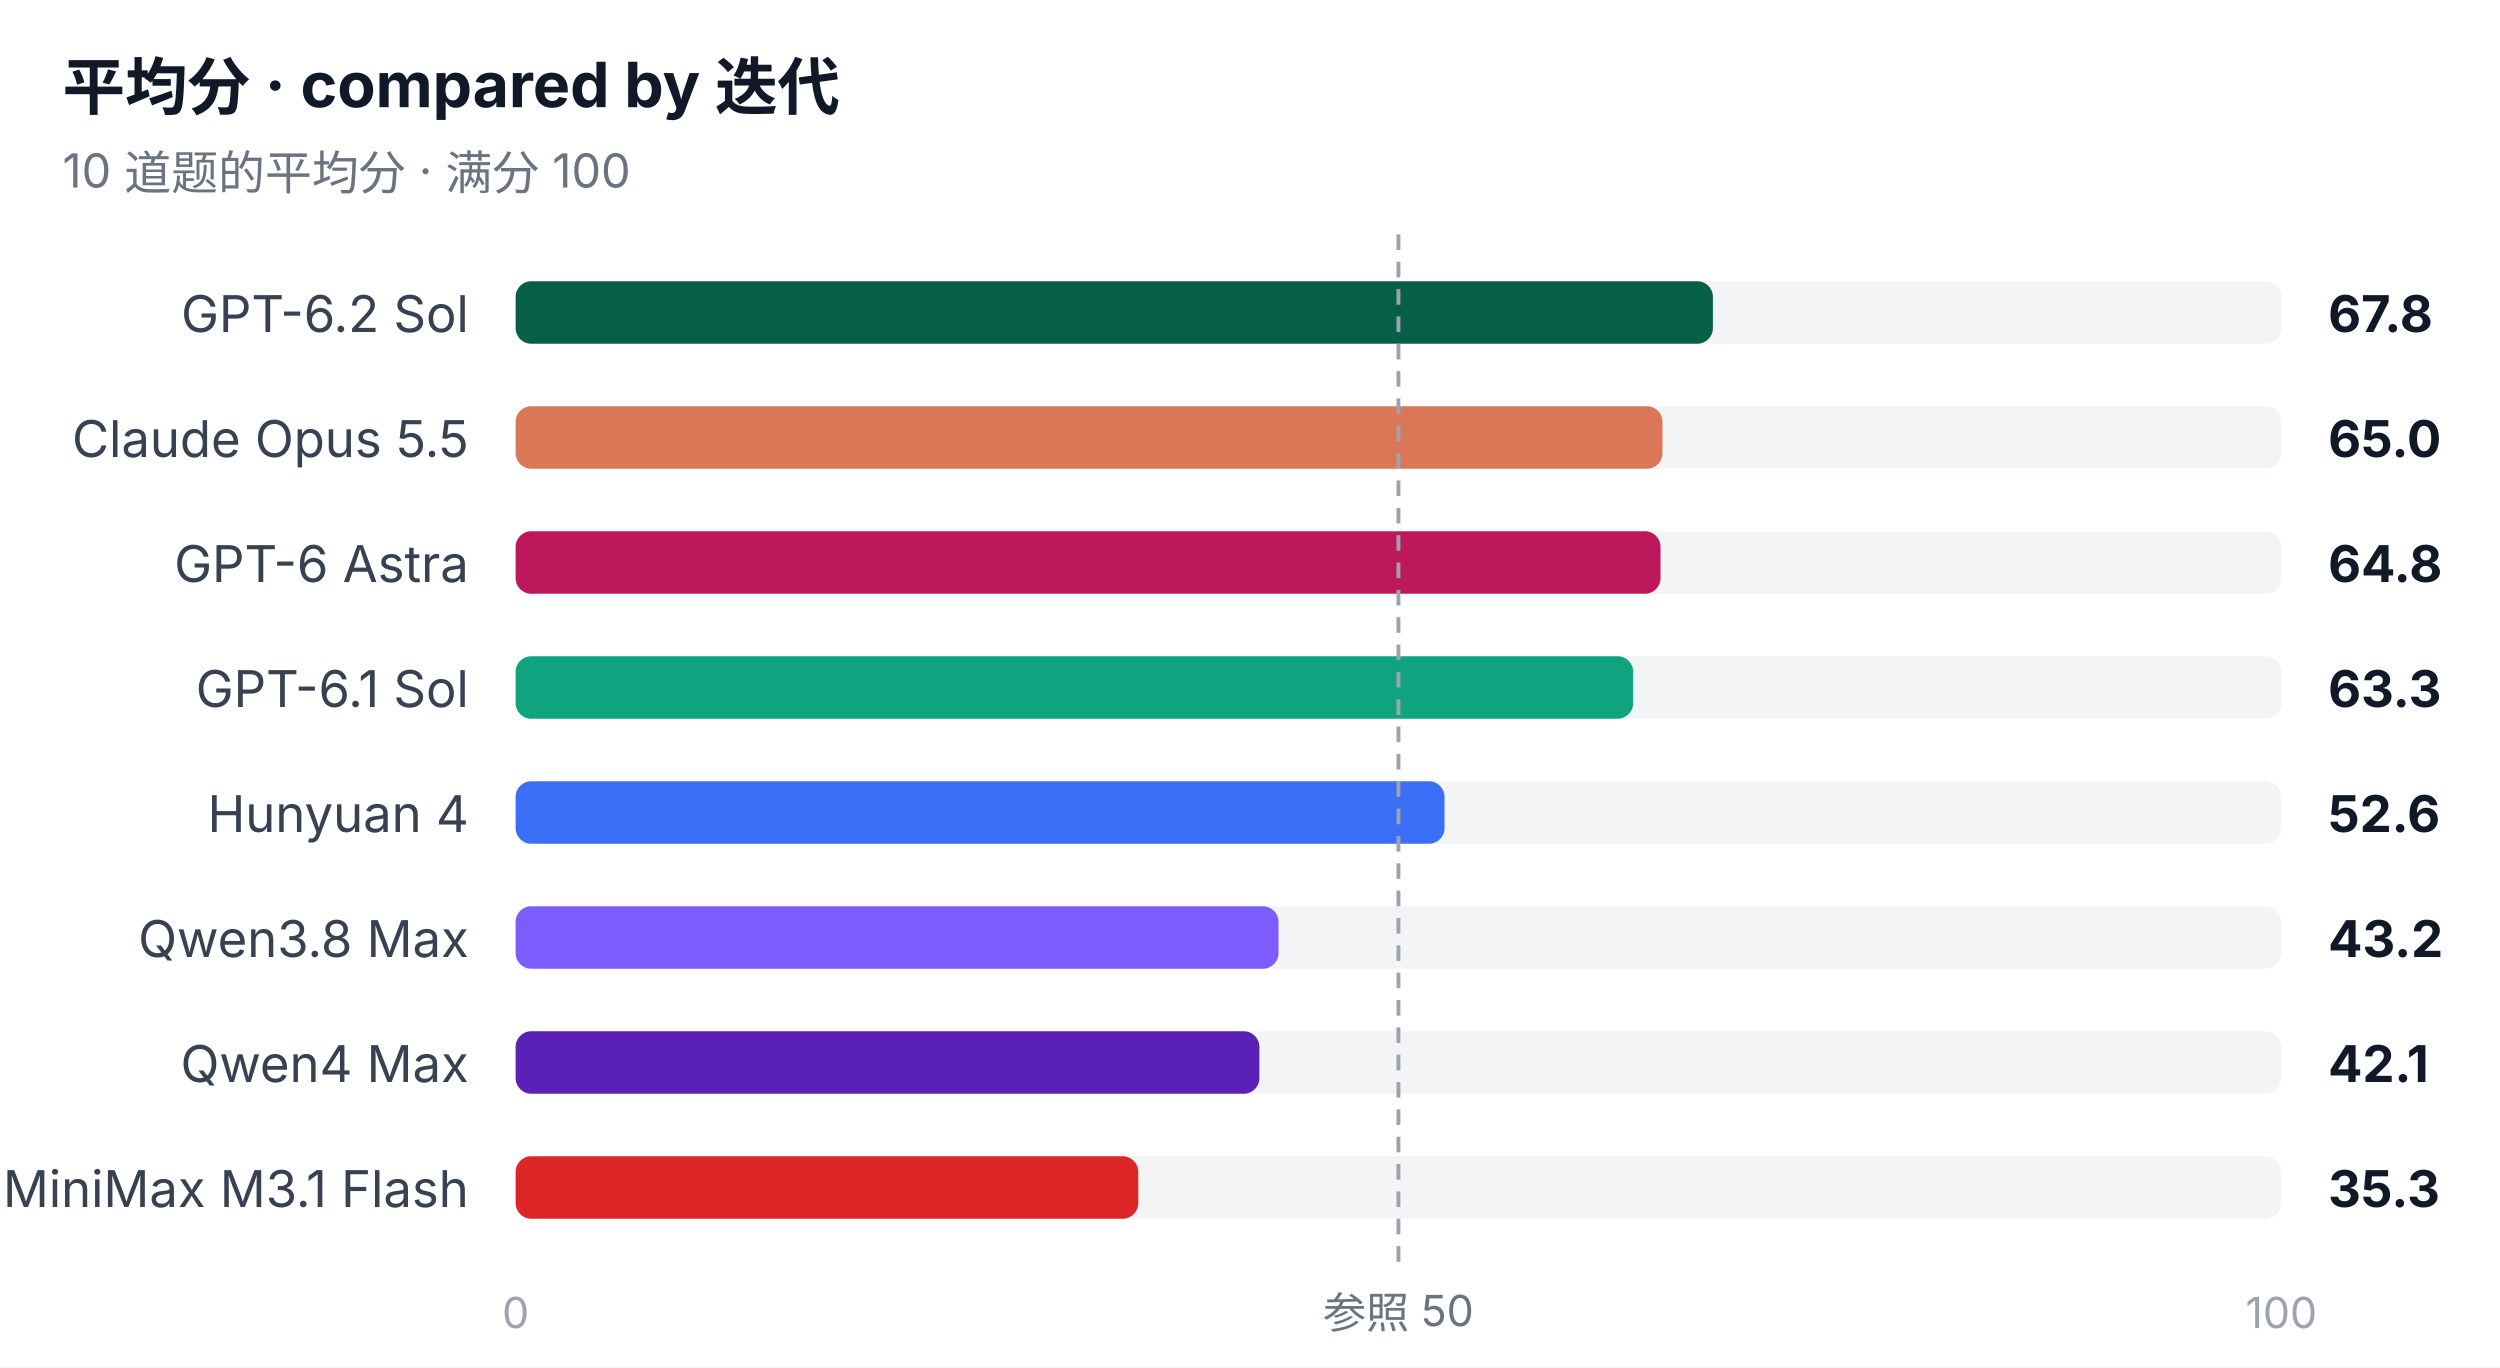
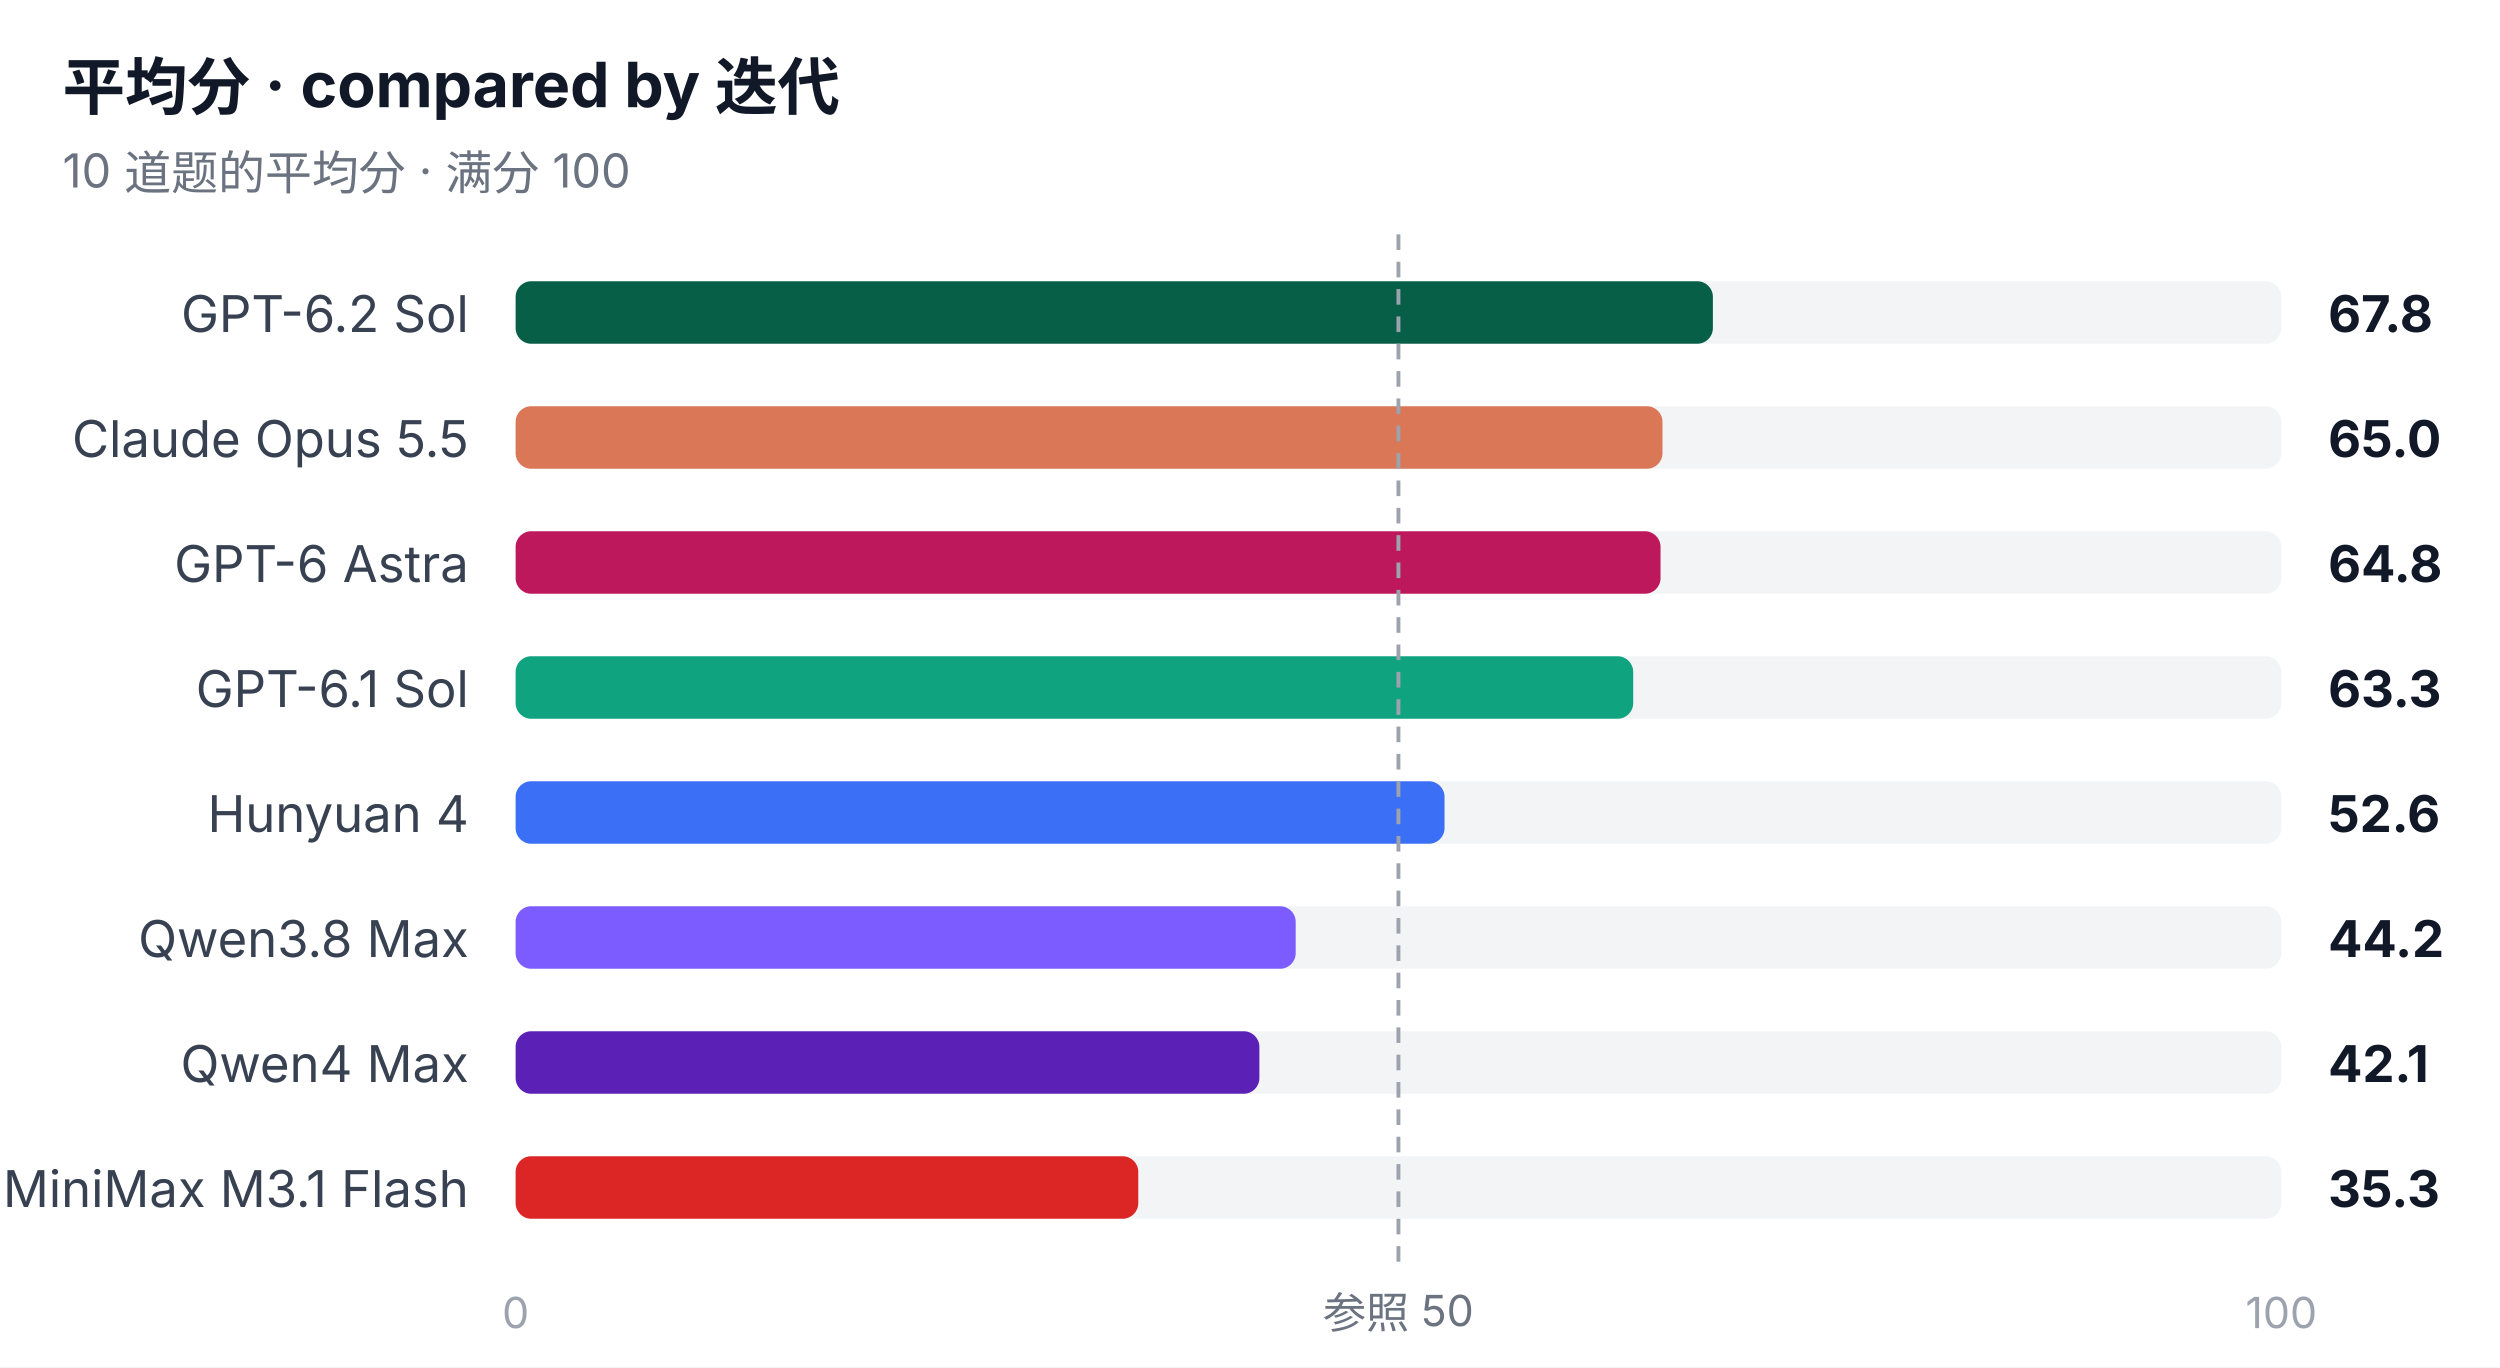
<svg xmlns="http://www.w3.org/2000/svg" width="640" height="350" viewBox="0 0 640 350" font-family="Inter, -apple-system, BlinkMacSystemFont, 'Segoe UI', Roboto, 'Helvetica Neue', Arial, 'PingFang SC', 'Microsoft YaHei', sans-serif">
  <rect width="640" height="350" fill="#ffffff" />
  <text x="16" y="28" font-size="16" font-weight="700" fill="#111827">平均分 · compared by 迭代</text>
  <text x="16" y="48" font-size="12" fill="#6b7280">10 道题的平均分 · 满分 100</text>
  <text x="120" y="85.0" font-size="13" fill="#374151" text-anchor="end">GPT-6.2 Sol</text>
  <rect x="132" y="72.0" width="452" height="16" rx="4" fill="#f3f4f6" />
  <rect x="132" y="72.0" width="306.5" height="16" rx="4" fill="#065f46" />
  <text x="596" y="85.0" font-size="13" font-weight="700" fill="#111827">67.8</text>
  <text x="120" y="117.0" font-size="13" fill="#374151" text-anchor="end">Claude Opus 5.5</text>
  <rect x="132" y="104.0" width="452" height="16" rx="4" fill="#f3f4f6" />
  <rect x="132" y="104.0" width="293.6" height="16" rx="4" fill="#d97757" />
  <text x="596" y="117.0" font-size="13" font-weight="700" fill="#111827">65.0</text>
  <text x="120" y="149.0" font-size="13" fill="#374151" text-anchor="end">GPT-6 Astra</text>
  <rect x="132" y="136.0" width="452" height="16" rx="4" fill="#f3f4f6" />
  <rect x="132" y="136.0" width="293.1" height="16" rx="4" fill="#be185d" />
  <text x="596" y="149.0" font-size="13" font-weight="700" fill="#111827">64.8</text>
  <text x="120" y="181.0" font-size="13" fill="#374151" text-anchor="end">GPT-6.1 Sol</text>
  <rect x="132" y="168.0" width="452" height="16" rx="4" fill="#f3f4f6" />
  <rect x="132" y="168.0" width="286.1" height="16" rx="4" fill="#10a37f" />
  <text x="596" y="181.0" font-size="13" font-weight="700" fill="#111827">63.3</text>
  <text x="120" y="213.0" font-size="13" fill="#374151" text-anchor="end">Hunyuan 4</text>
  <rect x="132" y="200.0" width="452" height="16" rx="4" fill="#f3f4f6" />
  <rect x="132" y="200.0" width="237.8" height="16" rx="4" fill="#3b6ff5" />
  <text x="596" y="213.0" font-size="13" font-weight="700" fill="#111827">52.6</text>
  <text x="120" y="245.0" font-size="13" fill="#374151" text-anchor="end">Qwen3.8 Max</text>
  <rect x="132" y="232.0" width="452" height="16" rx="4" fill="#f3f4f6" />
-   <rect x="132" y="232.0" width="195.3" height="16" rx="4" fill="#7c5cff" />
-   <text x="596" y="245.0" font-size="13" font-weight="700" fill="#111827">43.2</text>
+   <rect x="132" y="232.0" width="199.7" height="16" rx="4" fill="#7c5cff" />
+   <text x="596" y="245.0" font-size="13" font-weight="700" fill="#111827">44.2</text>
  <text x="120" y="277.0" font-size="13" fill="#374151" text-anchor="end">Qwen4 Max</text>
  <rect x="132" y="264.0" width="452" height="16" rx="4" fill="#f3f4f6" />
  <rect x="132" y="264.0" width="190.4" height="16" rx="4" fill="#5b21b6" />
  <text x="596" y="277.0" font-size="13" font-weight="700" fill="#111827">42.1</text>
  <text x="120" y="309.0" font-size="13" fill="#374151" text-anchor="end">MiniMax M3.1 Flash</text>
  <rect x="132" y="296.0" width="452" height="16" rx="4" fill="#f3f4f6" />
  <rect x="132" y="296.0" width="159.4" height="16" rx="4" fill="#dc2626" />
  <text x="596" y="309.0" font-size="13" font-weight="700" fill="#111827">35.3</text>
  <line x1="358.0" y1="60" x2="358.0" y2="324" stroke="#9ca3af" stroke-dasharray="4 3" />
  <text x="132.0" y="340" font-size="11" fill="#9ca3af" text-anchor="middle">0</text>
  <text x="358.0" y="340" font-size="11" fill="#6b7280" text-anchor="middle">参照 50</text>
  <text x="584.0" y="340" font-size="11" fill="#9ca3af" text-anchor="middle">100</text>
</svg>
